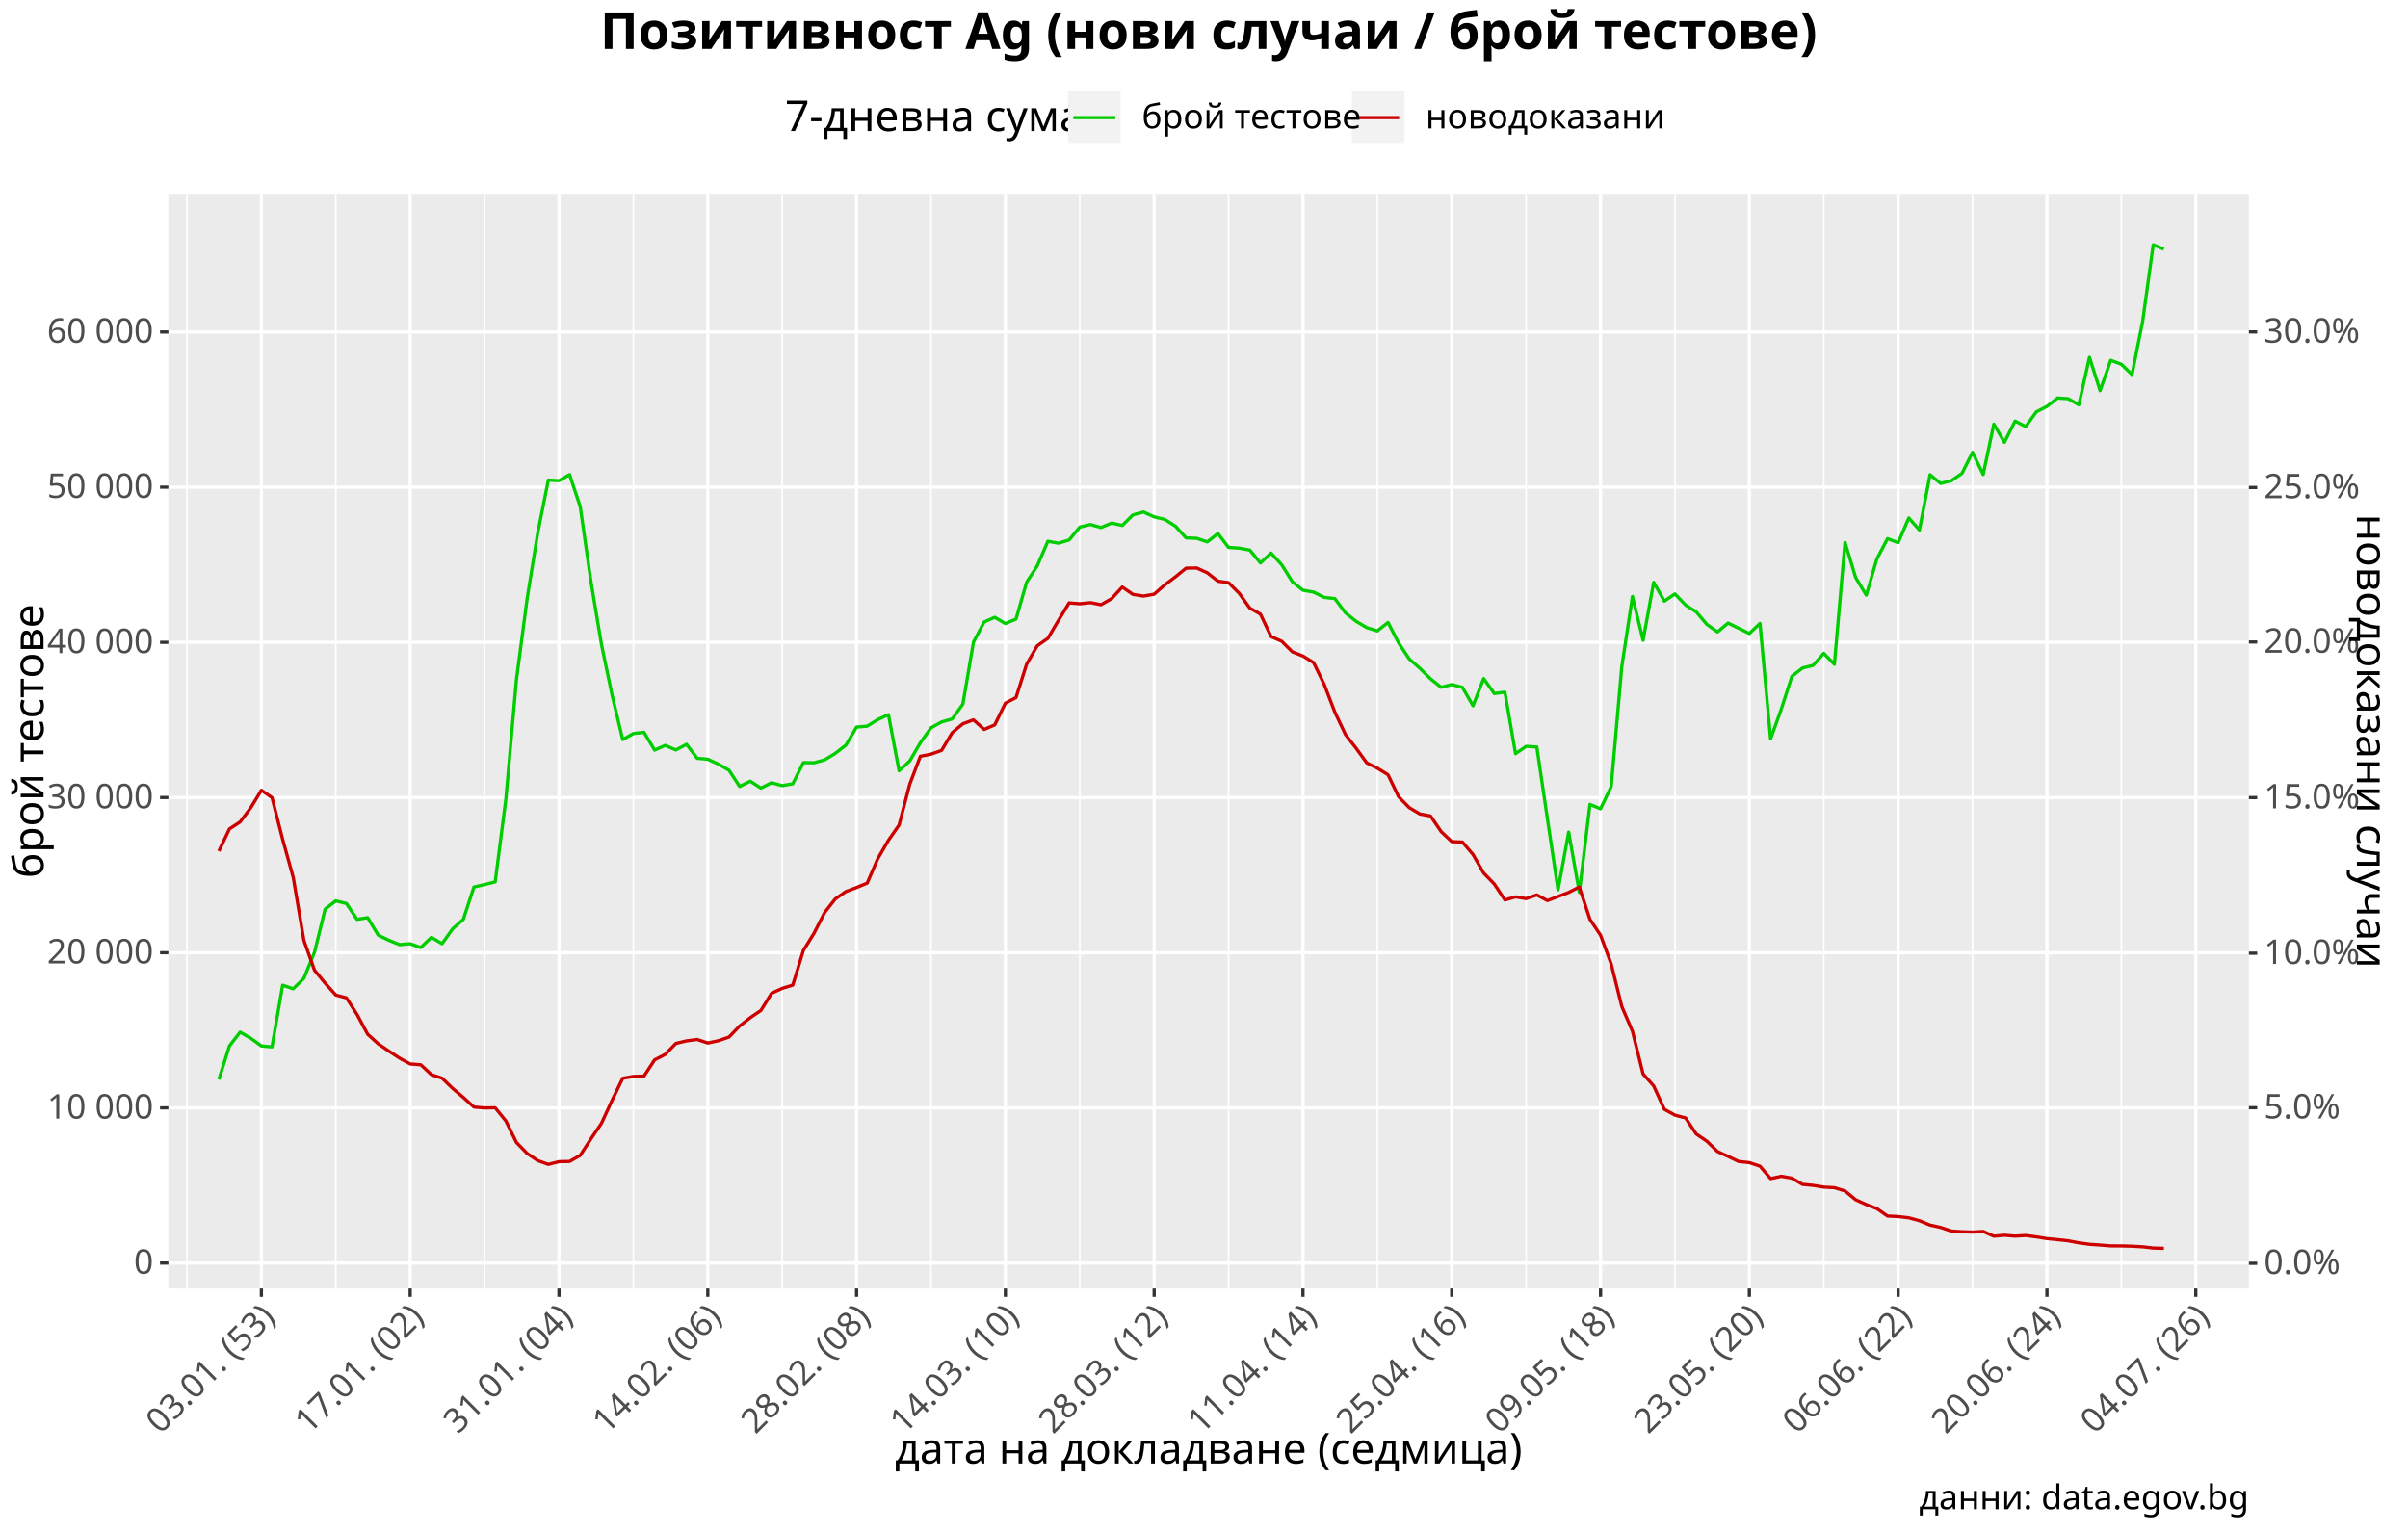
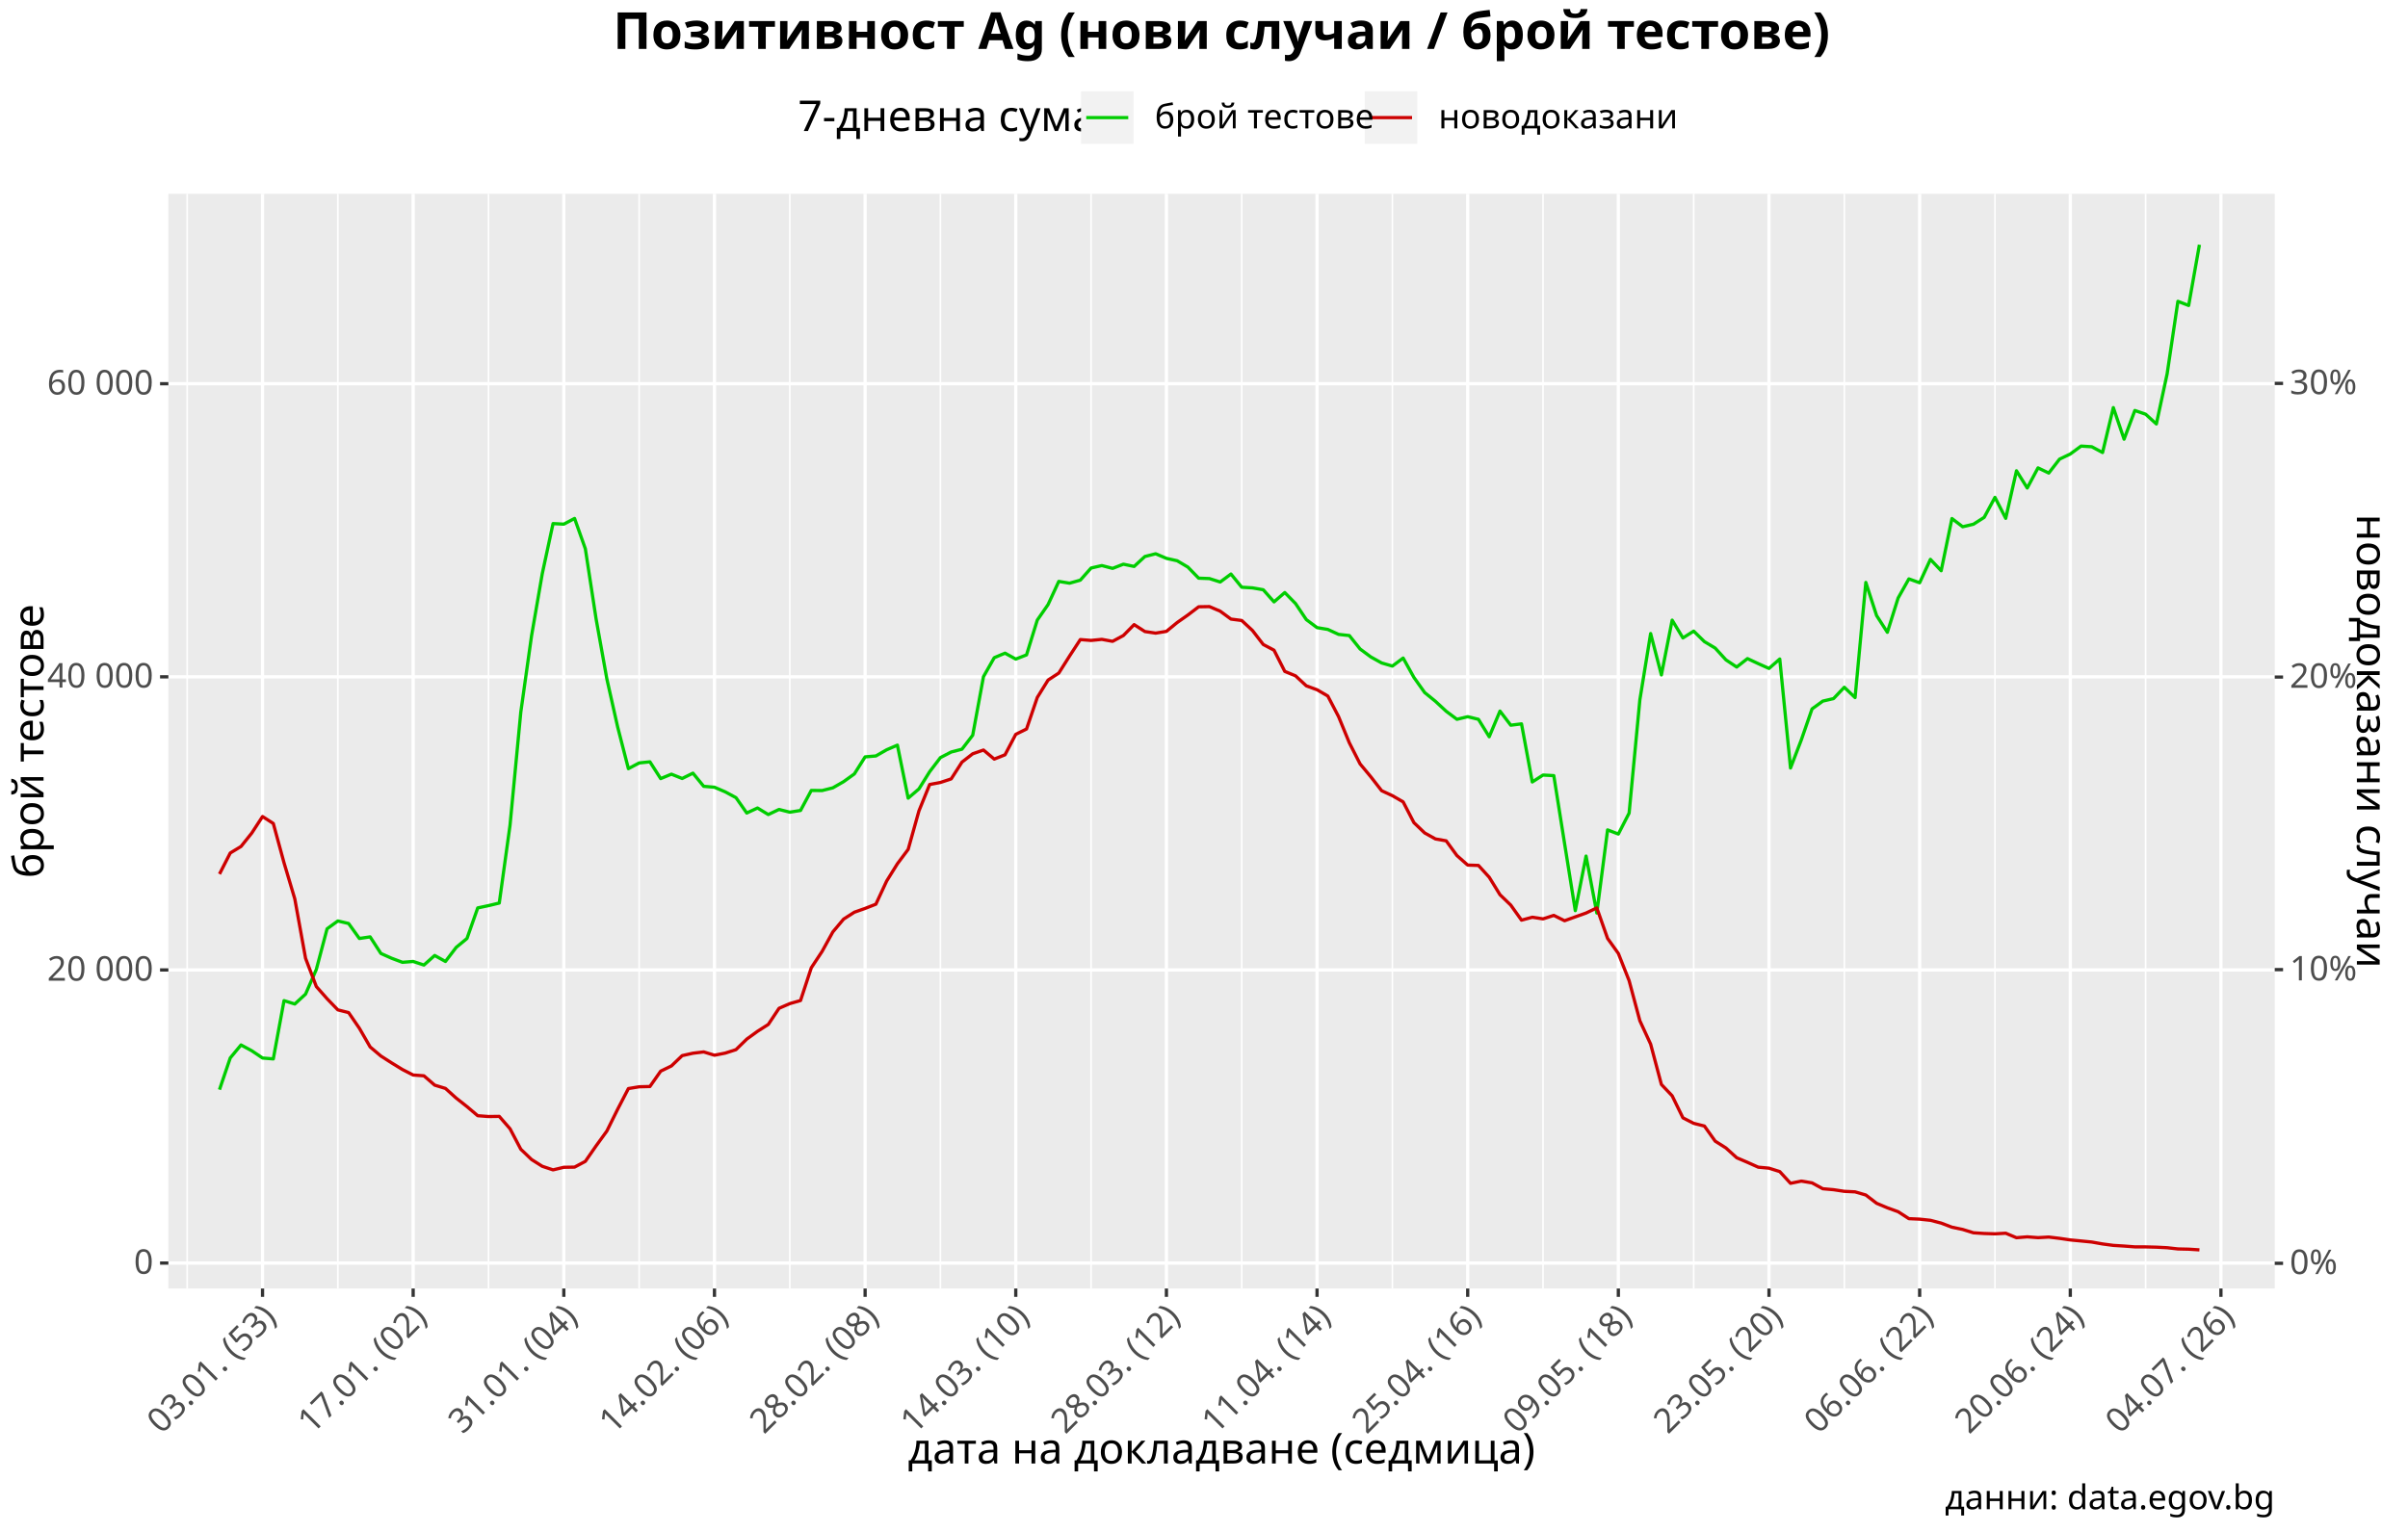
<svg xmlns="http://www.w3.org/2000/svg" class="svglite" viewBox="0 0 792.00 504.00">
  <defs>
    <style type="text/css">
    .svglite line, .svglite polyline, .svglite polygon, .svglite path, .svglite rect, .svglite circle {
      fill: none;
      stroke: #000000;
      stroke-linecap: round;
      stroke-linejoin: round;
      stroke-miterlimit: 10.00;
    }
  </style>
  </defs>
  <rect width="100%" height="100%" style="stroke: none; fill: #FFFFFF;" />
  <defs>
    <clipPath id="cpMC4wMHw3OTIuMDB8MC4wMHw1MDQuMDA=">
      <rect x="0.00" y="0.00" width="792.00" height="504.00" />
    </clipPath>
  </defs>
  <g clip-path="url(#cpMC4wMHw3OTIuMDB8MC4wMHw1MDQuMDA=)">
    <rect x="-0" y="-0" width="792.00" height="504.00" style="stroke-width: 1.07; stroke: #FFFFFF; fill: #FFFFFF;" />
  </g>
  <defs>
-     <clipPath id="cpNTUuMzh8NzM5LjY3fDYzLjc3fDQyMy45Mg==">
-       <rect x="55.38" y="63.77" width="684.30" height="360.15" />
+     <clipPath id="cpNTUuMzh8NzQ4LjE3fDYzLjc3fDQyMy45Mg==">
+       <rect x="55.38" y="63.77" width="692.79" height="360.15" />
    </clipPath>
  </defs>
-   <g clip-path="url(#cpNTUuMzh8NzM5LjY3fDYzLjc3fDQyMy45Mg==)">
-     <rect x="55.38" y="63.77" width="684.30" height="360.15" style="stroke-width: 1.07; stroke: none; fill: #EBEBEB;" />
-     <polyline points="61.50,423.92 61.50,63.77 " style="stroke-width: 0.53; stroke: #FFFFFF; stroke-linecap: butt;" />
-     <polyline points="110.44,423.92 110.44,63.77 " style="stroke-width: 0.53; stroke: #FFFFFF; stroke-linecap: butt;" />
-     <polyline points="159.38,423.92 159.38,63.77 " style="stroke-width: 0.53; stroke: #FFFFFF; stroke-linecap: butt;" />
-     <polyline points="208.32,423.92 208.32,63.77 " style="stroke-width: 0.53; stroke: #FFFFFF; stroke-linecap: butt;" />
-     <polyline points="257.26,423.92 257.26,63.77 " style="stroke-width: 0.53; stroke: #FFFFFF; stroke-linecap: butt;" />
-     <polyline points="306.20,423.92 306.20,63.77 " style="stroke-width: 0.53; stroke: #FFFFFF; stroke-linecap: butt;" />
-     <polyline points="355.14,423.92 355.14,63.77 " style="stroke-width: 0.53; stroke: #FFFFFF; stroke-linecap: butt;" />
-     <polyline points="404.08,423.92 404.08,63.77 " style="stroke-width: 0.53; stroke: #FFFFFF; stroke-linecap: butt;" />
-     <polyline points="453.02,423.92 453.02,63.77 " style="stroke-width: 0.53; stroke: #FFFFFF; stroke-linecap: butt;" />
-     <polyline points="501.96,423.92 501.96,63.77 " style="stroke-width: 0.53; stroke: #FFFFFF; stroke-linecap: butt;" />
-     <polyline points="550.90,423.92 550.90,63.77 " style="stroke-width: 0.53; stroke: #FFFFFF; stroke-linecap: butt;" />
-     <polyline points="599.84,423.92 599.84,63.77 " style="stroke-width: 0.53; stroke: #FFFFFF; stroke-linecap: butt;" />
-     <polyline points="648.78,423.92 648.78,63.77 " style="stroke-width: 0.53; stroke: #FFFFFF; stroke-linecap: butt;" />
-     <polyline points="697.72,423.92 697.72,63.77 " style="stroke-width: 0.53; stroke: #FFFFFF; stroke-linecap: butt;" />
-     <polyline points="55.38,415.54 739.67,415.54 " style="stroke-width: 1.07; stroke: #FFFFFF; stroke-linecap: butt;" />
-     <polyline points="55.38,364.49 739.67,364.49 " style="stroke-width: 1.07; stroke: #FFFFFF; stroke-linecap: butt;" />
-     <polyline points="55.38,313.44 739.67,313.44 " style="stroke-width: 1.07; stroke: #FFFFFF; stroke-linecap: butt;" />
-     <polyline points="55.38,262.38 739.67,262.38 " style="stroke-width: 1.07; stroke: #FFFFFF; stroke-linecap: butt;" />
-     <polyline points="55.38,211.33 739.67,211.33 " style="stroke-width: 1.07; stroke: #FFFFFF; stroke-linecap: butt;" />
-     <polyline points="55.38,160.28 739.67,160.28 " style="stroke-width: 1.07; stroke: #FFFFFF; stroke-linecap: butt;" />
-     <polyline points="55.38,109.22 739.67,109.22 " style="stroke-width: 1.07; stroke: #FFFFFF; stroke-linecap: butt;" />
-     <polyline points="85.97,423.92 85.97,63.77 " style="stroke-width: 1.07; stroke: #FFFFFF; stroke-linecap: butt;" />
-     <polyline points="134.91,423.92 134.91,63.77 " style="stroke-width: 1.07; stroke: #FFFFFF; stroke-linecap: butt;" />
-     <polyline points="183.85,423.92 183.85,63.77 " style="stroke-width: 1.07; stroke: #FFFFFF; stroke-linecap: butt;" />
-     <polyline points="232.79,423.92 232.79,63.77 " style="stroke-width: 1.07; stroke: #FFFFFF; stroke-linecap: butt;" />
-     <polyline points="281.73,423.92 281.73,63.77 " style="stroke-width: 1.07; stroke: #FFFFFF; stroke-linecap: butt;" />
-     <polyline points="330.67,423.92 330.67,63.77 " style="stroke-width: 1.07; stroke: #FFFFFF; stroke-linecap: butt;" />
-     <polyline points="379.61,423.92 379.61,63.77 " style="stroke-width: 1.07; stroke: #FFFFFF; stroke-linecap: butt;" />
-     <polyline points="428.55,423.92 428.55,63.77 " style="stroke-width: 1.07; stroke: #FFFFFF; stroke-linecap: butt;" />
-     <polyline points="477.49,423.92 477.49,63.77 " style="stroke-width: 1.07; stroke: #FFFFFF; stroke-linecap: butt;" />
-     <polyline points="526.43,423.92 526.43,63.77 " style="stroke-width: 1.07; stroke: #FFFFFF; stroke-linecap: butt;" />
-     <polyline points="575.37,423.92 575.37,63.77 " style="stroke-width: 1.07; stroke: #FFFFFF; stroke-linecap: butt;" />
-     <polyline points="624.31,423.92 624.31,63.77 " style="stroke-width: 1.07; stroke: #FFFFFF; stroke-linecap: butt;" />
-     <polyline points="673.25,423.92 673.25,63.77 " style="stroke-width: 1.07; stroke: #FFFFFF; stroke-linecap: butt;" />
-     <polyline points="722.20,423.92 722.20,63.77 " style="stroke-width: 1.07; stroke: #FFFFFF; stroke-linecap: butt;" />
-     <polyline points="71.98,355.15 75.48,344.09 78.98,339.57 82.47,341.59 85.97,344.12 89.46,344.43 92.96,324.13 96.45,325.31 99.95,321.85 103.45,313.26 106.94,299.10 110.44,296.38 113.93,297.25 117.43,302.47 120.92,301.91 124.42,307.69 127.92,309.37 131.41,310.78 134.91,310.49 138.40,311.73 141.90,308.39 145.39,310.48 148.89,305.57 152.39,302.48 155.88,291.83 159.38,291.03 162.87,290.14 166.37,263.01 169.86,223.63 173.36,197.03 176.86,175.36 180.35,157.95 183.85,158.15 187.34,156.16 190.84,166.71 194.34,191.17 197.83,212.07 201.33,228.76 204.82,243.32 208.32,241.33 211.81,240.94 215.31,246.78 218.81,245.24 222.30,246.74 225.80,244.88 229.29,249.48 232.79,249.79 236.28,251.40 239.78,253.42 243.28,258.76 246.77,257.02 250.27,259.29 253.76,257.53 257.26,258.48 260.75,257.88 264.25,250.91 267.75,250.95 271.24,250.00 274.74,247.85 278.23,245.15 281.73,239.21 285.23,238.90 288.72,236.74 292.22,235.13 295.71,253.59 299.21,250.38 302.70,244.38 306.20,239.47 309.70,237.52 313.19,236.54 316.69,231.66 320.18,211.27 323.68,204.66 327.17,203.09 330.67,205.15 334.17,203.68 337.66,191.56 341.16,186.16 344.65,178.08 348.15,178.71 351.64,177.65 355.14,173.42 358.64,172.57 362.13,173.56 365.63,172.09 369.12,172.88 372.62,169.41 376.11,168.46 379.61,170.05 383.11,170.90 386.60,173.11 390.10,176.97 393.59,177.10 397.09,178.29 400.59,175.53 404.08,180.12 407.58,180.34 411.07,180.99 414.57,185.22 418.06,181.97 421.56,185.81 425.06,191.40 428.55,194.19 432.05,194.81 435.54,196.54 439.04,196.95 442.53,201.63 446.03,204.41 449.53,206.49 453.02,207.59 456.52,204.79 460.01,211.53 463.51,216.81 467.00,219.86 470.50,223.32 474.00,226.12 477.49,225.21 480.99,226.13 484.48,232.21 487.98,223.26 491.48,228.18 494.97,227.71 498.47,247.96 501.96,245.55 505.46,245.75 508.95,269.37 512.45,292.77 515.95,273.77 519.44,293.60 522.94,264.66 526.43,266.10 529.93,258.80 533.42,219.30 536.92,196.25 540.42,210.66 543.91,191.59 547.41,197.78 550.90,195.41 554.40,199.07 557.89,201.31 561.39,205.42 564.89,207.92 568.38,204.98 571.88,206.73 575.37,208.42 578.87,205.13 582.36,243.09 585.86,233.33 589.36,222.50 592.85,219.78 596.35,218.91 599.84,214.96 603.34,218.55 606.84,178.44 610.33,190.00 613.83,195.81 617.32,183.88 620.82,177.21 624.31,178.56 627.81,170.41 631.31,174.37 634.80,156.19 638.30,159.05 641.79,158.17 645.29,155.77 648.78,148.81 652.28,156.12 655.78,139.55 659.27,145.54 662.77,138.53 666.26,140.34 669.76,135.50 673.25,133.71 676.75,130.95 680.25,131.18 683.74,133.19 687.24,117.54 690.73,128.54 694.23,118.54 697.72,119.84 701.22,123.23 704.72,105.78 708.21,80.52 711.71,81.97 " style="stroke-width: 1.07; stroke: #00CD00; stroke-linecap: butt;" />
-     <polyline points="71.98,280.03 75.48,272.70 78.98,270.42 82.47,265.75 85.97,260.00 89.46,262.41 92.96,276.12 96.45,288.68 99.95,309.39 103.45,319.22 106.94,323.46 110.44,327.35 113.93,328.29 117.43,333.75 120.92,340.26 124.42,343.43 127.92,345.82 131.41,348.12 134.91,350.04 138.40,350.31 141.90,353.56 145.39,354.71 148.89,358.09 152.39,361.04 155.88,364.22 159.38,364.51 162.87,364.46 166.37,368.76 169.86,375.88 173.36,379.47 176.86,381.84 180.35,383.08 183.85,382.19 187.34,382.12 190.84,380.12 194.34,374.72 197.83,369.56 201.33,361.98 204.82,354.76 208.32,354.14 211.81,354.04 215.31,348.70 218.81,346.89 222.30,343.28 225.80,342.45 229.29,341.99 232.79,343.15 236.28,342.40 239.78,341.20 243.28,337.54 246.77,334.81 250.27,332.44 253.76,326.80 257.26,325.17 260.75,324.09 264.25,312.67 267.75,307.01 271.24,300.20 274.74,295.74 278.23,293.32 281.73,292.00 285.23,290.54 288.72,282.48 292.22,276.45 295.71,271.44 299.21,258.05 302.70,248.83 306.20,248.12 309.70,246.88 313.19,241.05 316.69,238.13 320.18,236.83 323.68,239.99 327.17,238.49 330.67,231.35 334.17,229.50 337.66,218.51 341.16,212.47 344.65,210.02 348.15,204.09 351.64,198.35 355.14,198.65 358.64,198.27 362.13,198.96 365.63,196.95 369.12,193.14 372.62,195.56 376.11,196.11 379.61,195.49 383.11,192.41 386.60,189.79 390.10,186.93 393.59,186.87 397.09,188.46 400.59,191.21 404.08,191.70 407.58,195.20 411.07,200.07 414.57,202.05 418.06,209.43 421.56,210.99 425.06,214.47 428.55,215.84 432.05,218.01 435.54,225.19 439.04,234.30 442.53,241.67 446.03,246.17 449.53,250.99 453.02,252.73 456.52,254.89 460.01,262.13 463.51,265.72 467.00,267.80 470.50,268.45 474.00,273.60 477.49,276.90 480.99,277.03 484.48,281.14 487.98,287.23 491.48,290.84 494.97,296.09 498.47,295.07 501.96,295.64 505.46,294.43 508.95,296.29 512.45,294.95 515.95,293.61 519.44,291.83 522.94,302.47 526.43,307.69 529.93,317.16 533.42,331.15 536.92,339.28 540.42,353.33 543.91,357.28 547.41,364.96 550.90,366.88 554.40,367.81 557.89,373.08 561.39,375.45 564.89,378.86 568.38,380.46 571.88,382.14 575.37,382.50 578.87,383.68 582.36,387.76 585.86,386.99 589.36,387.62 592.85,389.66 596.35,389.99 599.84,390.57 603.34,390.75 606.84,391.84 610.33,394.72 613.83,396.30 617.32,397.65 620.82,400.08 624.31,400.25 627.81,400.66 631.31,401.62 634.80,403.06 638.30,403.84 641.79,405.01 645.29,405.25 648.78,405.36 652.28,405.15 655.78,406.72 659.27,406.41 662.77,406.70 666.26,406.49 669.76,406.94 673.25,407.50 676.75,407.85 680.25,408.23 683.74,408.90 687.24,409.38 690.73,409.62 694.23,409.91 697.72,409.92 701.22,410.01 704.72,410.21 708.21,410.62 711.71,410.71 " style="stroke-width: 1.07; stroke: #CD0000; stroke-linecap: butt;" />
+   <g clip-path="url(#cpNTUuMzh8NzQ4LjE3fDYzLjc3fDQyMy45Mg==)">
+     <rect x="55.38" y="63.77" width="692.79" height="360.15" style="stroke-width: 1.07; stroke: none; fill: #EBEBEB;" />
+     <polyline points="61.57,423.92 61.57,63.77 " style="stroke-width: 0.53; stroke: #FFFFFF; stroke-linecap: butt;" />
+     <polyline points="111.12,423.92 111.12,63.77 " style="stroke-width: 0.53; stroke: #FFFFFF; stroke-linecap: butt;" />
+     <polyline points="160.67,423.92 160.67,63.77 " style="stroke-width: 0.53; stroke: #FFFFFF; stroke-linecap: butt;" />
+     <polyline points="210.22,423.92 210.22,63.77 " style="stroke-width: 0.53; stroke: #FFFFFF; stroke-linecap: butt;" />
+     <polyline points="259.77,423.92 259.77,63.77 " style="stroke-width: 0.53; stroke: #FFFFFF; stroke-linecap: butt;" />
+     <polyline points="309.31,423.92 309.31,63.77 " style="stroke-width: 0.53; stroke: #FFFFFF; stroke-linecap: butt;" />
+     <polyline points="358.86,423.92 358.86,63.77 " style="stroke-width: 0.53; stroke: #FFFFFF; stroke-linecap: butt;" />
+     <polyline points="408.41,423.92 408.41,63.77 " style="stroke-width: 0.53; stroke: #FFFFFF; stroke-linecap: butt;" />
+     <polyline points="457.96,423.92 457.96,63.77 " style="stroke-width: 0.53; stroke: #FFFFFF; stroke-linecap: butt;" />
+     <polyline points="507.51,423.92 507.51,63.77 " style="stroke-width: 0.53; stroke: #FFFFFF; stroke-linecap: butt;" />
+     <polyline points="557.06,423.92 557.06,63.77 " style="stroke-width: 0.53; stroke: #FFFFFF; stroke-linecap: butt;" />
+     <polyline points="606.60,423.92 606.60,63.77 " style="stroke-width: 0.53; stroke: #FFFFFF; stroke-linecap: butt;" />
+     <polyline points="656.15,423.92 656.15,63.77 " style="stroke-width: 0.53; stroke: #FFFFFF; stroke-linecap: butt;" />
+     <polyline points="705.70,423.92 705.70,63.77 " style="stroke-width: 0.53; stroke: #FFFFFF; stroke-linecap: butt;" />
+     <polyline points="55.38,415.54 748.17,415.54 " style="stroke-width: 1.07; stroke: #FFFFFF; stroke-linecap: butt;" />
+     <polyline points="55.38,319.11 748.17,319.11 " style="stroke-width: 1.07; stroke: #FFFFFF; stroke-linecap: butt;" />
+     <polyline points="55.38,222.68 748.17,222.68 " style="stroke-width: 1.07; stroke: #FFFFFF; stroke-linecap: butt;" />
+     <polyline points="55.38,126.25 748.17,126.25 " style="stroke-width: 1.07; stroke: #FFFFFF; stroke-linecap: butt;" />
+     <polyline points="86.35,423.92 86.35,63.77 " style="stroke-width: 1.07; stroke: #FFFFFF; stroke-linecap: butt;" />
+     <polyline points="135.89,423.92 135.89,63.77 " style="stroke-width: 1.07; stroke: #FFFFFF; stroke-linecap: butt;" />
+     <polyline points="185.44,423.92 185.44,63.77 " style="stroke-width: 1.07; stroke: #FFFFFF; stroke-linecap: butt;" />
+     <polyline points="234.99,423.92 234.99,63.77 " style="stroke-width: 1.07; stroke: #FFFFFF; stroke-linecap: butt;" />
+     <polyline points="284.54,423.92 284.54,63.77 " style="stroke-width: 1.07; stroke: #FFFFFF; stroke-linecap: butt;" />
+     <polyline points="334.09,423.92 334.09,63.77 " style="stroke-width: 1.07; stroke: #FFFFFF; stroke-linecap: butt;" />
+     <polyline points="383.64,423.92 383.64,63.77 " style="stroke-width: 1.07; stroke: #FFFFFF; stroke-linecap: butt;" />
+     <polyline points="433.18,423.92 433.18,63.77 " style="stroke-width: 1.07; stroke: #FFFFFF; stroke-linecap: butt;" />
+     <polyline points="482.73,423.92 482.73,63.77 " style="stroke-width: 1.07; stroke: #FFFFFF; stroke-linecap: butt;" />
+     <polyline points="532.28,423.92 532.28,63.77 " style="stroke-width: 1.07; stroke: #FFFFFF; stroke-linecap: butt;" />
+     <polyline points="581.83,423.92 581.83,63.77 " style="stroke-width: 1.07; stroke: #FFFFFF; stroke-linecap: butt;" />
+     <polyline points="631.38,423.92 631.38,63.77 " style="stroke-width: 1.07; stroke: #FFFFFF; stroke-linecap: butt;" />
+     <polyline points="680.93,423.92 680.93,63.77 " style="stroke-width: 1.07; stroke: #FFFFFF; stroke-linecap: butt;" />
+     <polyline points="730.47,423.92 730.47,63.77 " style="stroke-width: 1.07; stroke: #FFFFFF; stroke-linecap: butt;" />
+     <polyline points="72.19,358.50 75.73,348.06 79.27,343.79 82.81,345.70 86.35,348.09 89.89,348.38 93.42,329.21 96.96,330.32 100.50,327.06 104.04,318.94 107.58,305.57 111.12,303.00 114.66,303.83 118.20,308.76 121.74,308.23 125.28,313.69 128.82,315.27 132.36,316.60 135.89,316.32 139.43,317.50 142.97,314.35 146.51,316.32 150.05,311.68 153.59,308.76 157.13,298.70 160.67,297.95 164.21,297.10 167.75,271.49 171.29,234.30 174.83,209.17 178.36,188.71 181.90,172.26 185.44,172.45 188.98,170.57 192.52,180.54 196.06,203.64 199.60,223.38 203.14,239.14 206.68,252.89 210.22,251.01 213.76,250.64 217.30,256.16 220.83,254.70 224.37,256.12 227.91,254.37 231.45,258.70 234.99,259.00 238.53,260.52 242.07,262.43 245.61,267.48 249.15,265.83 252.69,267.98 256.23,266.31 259.77,267.21 263.30,266.64 266.84,260.05 270.38,260.09 273.92,259.20 277.46,257.17 281.00,254.62 284.54,249.01 288.08,248.71 291.62,246.68 295.16,245.15 298.70,262.59 302.24,259.56 305.77,253.89 309.31,249.25 312.85,247.41 316.39,246.49 319.93,241.88 323.47,222.62 327.01,216.38 330.55,214.89 334.09,216.84 337.63,215.46 341.17,204.01 344.71,198.91 348.24,191.28 351.78,191.87 355.32,190.87 358.86,186.88 362.40,186.07 365.94,187.00 369.48,185.62 373.02,186.36 376.56,183.09 380.10,182.19 383.64,183.70 387.18,184.49 390.71,186.58 394.25,190.22 397.79,190.35 401.33,191.48 404.87,188.86 408.41,193.20 411.95,193.41 415.49,194.03 419.03,198.02 422.57,194.95 426.11,198.57 429.65,203.85 433.18,206.49 436.72,207.08 440.26,208.71 443.80,209.10 447.34,213.52 450.88,216.14 454.42,218.11 457.96,219.14 461.50,216.50 465.04,222.87 468.58,227.85 472.12,230.73 475.65,234.00 479.19,236.65 482.73,235.79 486.27,236.66 489.81,242.39 493.35,233.95 496.89,238.59 500.43,238.15 503.97,257.27 507.51,254.99 511.05,255.18 514.59,277.49 518.12,299.60 521.66,281.65 525.20,300.38 528.74,273.04 532.28,274.40 535.82,267.51 539.36,230.21 542.90,208.44 546.44,222.05 549.98,204.03 553.52,209.88 557.06,207.64 560.59,211.10 564.13,213.22 567.67,217.10 571.21,219.46 574.75,216.68 578.29,218.33 581.83,219.92 585.37,216.82 588.91,252.67 592.45,243.45 595.99,233.23 599.53,230.66 603.06,229.84 606.60,226.11 610.14,229.50 613.68,191.62 617.22,202.53 620.76,208.02 624.30,196.75 627.84,190.46 631.38,191.73 634.92,184.03 638.46,187.77 642.00,170.60 645.53,173.30 649.07,172.47 652.61,170.21 656.15,163.63 659.69,170.53 663.23,154.89 666.77,160.55 670.31,153.93 673.85,155.63 677.39,151.06 680.93,149.37 684.47,146.76 688.00,146.98 691.54,148.88 695.08,134.10 698.62,144.49 702.16,135.05 705.70,136.27 709.24,139.48 712.78,122.99 716.32,99.14 719.86,100.50 723.40,80.52 " style="stroke-width: 1.07; stroke: #00CD00; stroke-linecap: butt;" />
+     <polyline points="72.19,287.56 75.73,280.64 79.27,278.49 82.81,274.07 86.35,268.64 89.89,270.92 93.42,283.87 96.96,295.73 100.50,315.28 104.04,324.57 107.58,328.58 111.12,332.25 114.66,333.14 118.20,338.30 121.74,344.44 125.28,347.43 128.82,349.70 132.36,351.87 135.89,353.68 139.43,353.94 142.97,357.01 146.51,358.09 150.05,361.28 153.59,364.07 157.13,367.07 160.67,367.34 164.21,367.29 167.75,371.36 171.29,378.09 174.83,381.48 178.36,383.71 181.90,384.89 185.44,384.04 188.98,383.98 192.52,382.09 196.06,376.99 199.60,372.11 203.14,364.96 206.68,358.14 210.22,357.55 213.76,357.46 217.30,352.41 220.83,350.70 224.37,347.30 227.91,346.51 231.45,346.08 234.99,347.17 238.53,346.47 242.07,345.33 245.61,341.87 249.15,339.30 252.69,337.05 256.23,331.73 259.77,330.19 263.30,329.17 266.84,318.39 270.38,313.04 273.92,306.61 277.46,302.39 281.00,300.12 284.54,298.87 288.08,297.48 291.62,289.87 295.16,284.18 298.70,279.45 302.24,266.80 305.77,258.10 309.31,257.43 312.85,256.26 316.39,250.74 319.93,247.99 323.47,246.76 327.01,249.74 330.55,248.33 334.09,241.59 337.63,239.84 341.17,229.46 344.71,223.75 348.24,221.44 351.78,215.84 355.32,210.42 358.86,210.70 362.40,210.35 365.94,211.00 369.48,209.09 373.02,205.50 376.56,207.78 380.10,208.30 383.64,207.72 387.18,204.81 390.71,202.33 394.25,199.63 397.79,199.57 401.33,201.08 404.87,203.68 408.41,204.14 411.95,207.44 415.49,212.04 419.03,213.91 422.57,220.89 426.11,222.35 429.65,225.64 433.18,226.93 436.72,228.99 440.26,235.77 443.80,244.38 447.34,251.33 450.88,255.58 454.42,260.14 457.96,261.78 461.50,263.82 465.04,270.65 468.58,274.04 472.12,276.01 475.65,276.63 479.19,281.48 482.73,284.61 486.27,284.73 489.81,288.61 493.35,294.36 496.89,297.77 500.43,302.73 503.97,301.77 507.51,302.31 511.05,301.16 514.59,302.92 518.12,301.65 521.66,300.39 525.20,298.70 528.74,308.75 532.28,313.68 535.82,322.63 539.36,335.84 542.90,343.52 546.44,356.79 549.98,360.52 553.52,367.77 557.06,369.58 560.59,370.47 564.13,375.44 567.67,377.68 571.21,380.90 574.75,382.41 578.29,384.00 581.83,384.33 585.37,385.45 588.91,389.31 592.45,388.58 595.99,389.17 599.53,391.10 603.06,391.41 606.60,391.95 610.14,392.12 613.68,393.16 617.22,395.88 620.76,397.37 624.30,398.65 627.84,400.94 631.38,401.10 634.92,401.48 638.46,402.40 642.00,403.75 645.53,404.49 649.07,405.59 652.61,405.82 656.15,405.93 659.69,405.73 663.23,407.21 666.77,406.92 670.31,407.19 673.85,406.99 677.39,407.42 680.93,407.94 684.47,408.28 688.00,408.63 691.54,409.26 695.08,409.73 698.62,409.95 702.16,410.22 705.70,410.23 709.24,410.32 712.78,410.50 716.32,410.90 719.86,410.98 723.40,411.21 " style="stroke-width: 1.07; stroke: #CD0000; stroke-linecap: butt;" />
  </g>
  <g clip-path="url(#cpMC4wMHw3OTIuMDB8MC4wMHw1MDQuMDA=)">
    <text x="50.45" y="419.08" text-anchor="end" style="font-size: 11.20px; fill: #4D4D4D; font-family: Calibri;" textLength="5.67px" lengthAdjust="spacingAndGlyphs">0</text>
-     <text x="50.45" y="368.02" text-anchor="end" style="font-size: 11.20px; fill: #4D4D4D; font-family: Calibri;" textLength="30.90px" lengthAdjust="spacingAndGlyphs">10 000</text>
-     <text x="50.45" y="316.97" text-anchor="end" style="font-size: 11.20px; fill: #4D4D4D; font-family: Calibri;" textLength="30.90px" lengthAdjust="spacingAndGlyphs">20 000</text>
-     <text x="50.45" y="265.92" text-anchor="end" style="font-size: 11.20px; fill: #4D4D4D; font-family: Calibri;" textLength="30.90px" lengthAdjust="spacingAndGlyphs">30 000</text>
-     <text x="50.45" y="214.87" text-anchor="end" style="font-size: 11.20px; fill: #4D4D4D; font-family: Calibri;" textLength="30.90px" lengthAdjust="spacingAndGlyphs">40 000</text>
-     <text x="50.45" y="163.81" text-anchor="end" style="font-size: 11.20px; fill: #4D4D4D; font-family: Calibri;" textLength="30.90px" lengthAdjust="spacingAndGlyphs">50 000</text>
-     <text x="50.45" y="112.76" text-anchor="end" style="font-size: 11.20px; fill: #4D4D4D; font-family: Calibri;" textLength="30.90px" lengthAdjust="spacingAndGlyphs">60 000</text>
+     <text x="50.45" y="322.64" text-anchor="end" style="font-size: 11.20px; fill: #4D4D4D; font-family: Calibri;" textLength="30.90px" lengthAdjust="spacingAndGlyphs">20 000</text>
+     <text x="50.45" y="226.21" text-anchor="end" style="font-size: 11.20px; fill: #4D4D4D; font-family: Calibri;" textLength="30.90px" lengthAdjust="spacingAndGlyphs">40 000</text>
+     <text x="50.45" y="129.78" text-anchor="end" style="font-size: 11.20px; fill: #4D4D4D; font-family: Calibri;" textLength="30.90px" lengthAdjust="spacingAndGlyphs">60 000</text>
    <polyline points="52.64,415.54 55.38,415.54 " style="stroke-width: 1.07; stroke: #333333; stroke-linecap: butt;" />
-     <polyline points="52.64,364.49 55.38,364.49 " style="stroke-width: 1.07; stroke: #333333; stroke-linecap: butt;" />
-     <polyline points="52.64,313.44 55.38,313.44 " style="stroke-width: 1.07; stroke: #333333; stroke-linecap: butt;" />
-     <polyline points="52.64,262.38 55.38,262.38 " style="stroke-width: 1.07; stroke: #333333; stroke-linecap: butt;" />
-     <polyline points="52.64,211.33 55.38,211.33 " style="stroke-width: 1.07; stroke: #333333; stroke-linecap: butt;" />
-     <polyline points="52.64,160.28 55.38,160.28 " style="stroke-width: 1.07; stroke: #333333; stroke-linecap: butt;" />
-     <polyline points="52.64,109.22 55.38,109.22 " style="stroke-width: 1.07; stroke: #333333; stroke-linecap: butt;" />
-     <polyline points="739.67,415.63 742.41,415.63 " style="stroke-width: 1.07; stroke: #333333; stroke-linecap: butt;" />
-     <polyline points="739.67,364.43 742.41,364.43 " style="stroke-width: 1.07; stroke: #333333; stroke-linecap: butt;" />
-     <polyline points="739.67,313.60 742.41,313.60 " style="stroke-width: 1.07; stroke: #333333; stroke-linecap: butt;" />
-     <polyline points="739.67,262.41 742.41,262.41 " style="stroke-width: 1.07; stroke: #333333; stroke-linecap: butt;" />
-     <polyline points="739.67,211.22 742.41,211.22 " style="stroke-width: 1.07; stroke: #333333; stroke-linecap: butt;" />
-     <polyline points="739.67,160.39 742.41,160.39 " style="stroke-width: 1.07; stroke: #333333; stroke-linecap: butt;" />
-     <polyline points="739.67,109.20 742.41,109.20 " style="stroke-width: 1.07; stroke: #333333; stroke-linecap: butt;" />
-     <text x="744.61" y="419.16" style="font-size: 11.20px; fill: #4D4D4D; font-family: Calibri;" textLength="22.17px" lengthAdjust="spacingAndGlyphs">0.0%</text>
-     <text x="744.61" y="367.97" style="font-size: 11.20px; fill: #4D4D4D; font-family: Calibri;" textLength="22.17px" lengthAdjust="spacingAndGlyphs">5.0%</text>
-     <text x="744.61" y="317.14" style="font-size: 11.20px; fill: #4D4D4D; font-family: Calibri;" textLength="27.84px" lengthAdjust="spacingAndGlyphs">10.0%</text>
-     <text x="744.61" y="265.95" style="font-size: 11.20px; fill: #4D4D4D; font-family: Calibri;" textLength="27.84px" lengthAdjust="spacingAndGlyphs">15.0%</text>
-     <text x="744.61" y="214.75" style="font-size: 11.20px; fill: #4D4D4D; font-family: Calibri;" textLength="27.84px" lengthAdjust="spacingAndGlyphs">20.0%</text>
-     <text x="744.61" y="163.92" style="font-size: 11.20px; fill: #4D4D4D; font-family: Calibri;" textLength="27.84px" lengthAdjust="spacingAndGlyphs">25.0%</text>
-     <text x="744.61" y="112.73" style="font-size: 11.20px; fill: #4D4D4D; font-family: Calibri;" textLength="27.84px" lengthAdjust="spacingAndGlyphs">30.0%</text>
-     <polyline points="85.97,426.66 85.97,423.92 " style="stroke-width: 1.07; stroke: #333333; stroke-linecap: butt;" />
-     <polyline points="134.91,426.66 134.91,423.92 " style="stroke-width: 1.07; stroke: #333333; stroke-linecap: butt;" />
-     <polyline points="183.85,426.66 183.85,423.92 " style="stroke-width: 1.07; stroke: #333333; stroke-linecap: butt;" />
-     <polyline points="232.79,426.66 232.79,423.92 " style="stroke-width: 1.07; stroke: #333333; stroke-linecap: butt;" />
-     <polyline points="281.73,426.66 281.73,423.92 " style="stroke-width: 1.07; stroke: #333333; stroke-linecap: butt;" />
-     <polyline points="330.67,426.66 330.67,423.92 " style="stroke-width: 1.07; stroke: #333333; stroke-linecap: butt;" />
-     <polyline points="379.61,426.66 379.61,423.92 " style="stroke-width: 1.07; stroke: #333333; stroke-linecap: butt;" />
-     <polyline points="428.55,426.66 428.55,423.92 " style="stroke-width: 1.07; stroke: #333333; stroke-linecap: butt;" />
-     <polyline points="477.49,426.66 477.49,423.92 " style="stroke-width: 1.07; stroke: #333333; stroke-linecap: butt;" />
-     <polyline points="526.43,426.66 526.43,423.92 " style="stroke-width: 1.07; stroke: #333333; stroke-linecap: butt;" />
-     <polyline points="575.37,426.66 575.37,423.92 " style="stroke-width: 1.07; stroke: #333333; stroke-linecap: butt;" />
-     <polyline points="624.31,426.66 624.31,423.92 " style="stroke-width: 1.07; stroke: #333333; stroke-linecap: butt;" />
-     <polyline points="673.25,426.66 673.25,423.92 " style="stroke-width: 1.07; stroke: #333333; stroke-linecap: butt;" />
-     <polyline points="722.20,426.66 722.20,423.92 " style="stroke-width: 1.07; stroke: #333333; stroke-linecap: butt;" />
-     <text transform="translate(90.97,433.85) rotate(-45)" text-anchor="end" style="font-size: 11.20px; fill: #4D4D4D; font-family: Calibri;" textLength="49.00px" lengthAdjust="spacingAndGlyphs">03.01. (53)</text>
-     <text transform="translate(139.91,433.85) rotate(-45)" text-anchor="end" style="font-size: 11.20px; fill: #4D4D4D; font-family: Calibri;" textLength="49.00px" lengthAdjust="spacingAndGlyphs">17.01. (02)</text>
-     <text transform="translate(188.85,433.85) rotate(-45)" text-anchor="end" style="font-size: 11.20px; fill: #4D4D4D; font-family: Calibri;" textLength="49.00px" lengthAdjust="spacingAndGlyphs">31.01. (04)</text>
-     <text transform="translate(237.79,433.85) rotate(-45)" text-anchor="end" style="font-size: 11.20px; fill: #4D4D4D; font-family: Calibri;" textLength="49.00px" lengthAdjust="spacingAndGlyphs">14.02. (06)</text>
-     <text transform="translate(286.73,433.85) rotate(-45)" text-anchor="end" style="font-size: 11.20px; fill: #4D4D4D; font-family: Calibri;" textLength="49.00px" lengthAdjust="spacingAndGlyphs">28.02. (08)</text>
-     <text transform="translate(335.67,433.85) rotate(-45)" text-anchor="end" style="font-size: 11.20px; fill: #4D4D4D; font-family: Calibri;" textLength="49.00px" lengthAdjust="spacingAndGlyphs">14.03. (10)</text>
-     <text transform="translate(384.61,433.85) rotate(-45)" text-anchor="end" style="font-size: 11.20px; fill: #4D4D4D; font-family: Calibri;" textLength="49.00px" lengthAdjust="spacingAndGlyphs">28.03. (12)</text>
-     <text transform="translate(433.55,433.85) rotate(-45)" text-anchor="end" style="font-size: 11.20px; fill: #4D4D4D; font-family: Calibri;" textLength="49.00px" lengthAdjust="spacingAndGlyphs">11.04. (14)</text>
-     <text transform="translate(482.49,433.85) rotate(-45)" text-anchor="end" style="font-size: 11.20px; fill: #4D4D4D; font-family: Calibri;" textLength="49.00px" lengthAdjust="spacingAndGlyphs">25.04. (16)</text>
-     <text transform="translate(531.43,433.85) rotate(-45)" text-anchor="end" style="font-size: 11.20px; fill: #4D4D4D; font-family: Calibri;" textLength="49.00px" lengthAdjust="spacingAndGlyphs">09.05. (18)</text>
-     <text transform="translate(580.37,433.85) rotate(-45)" text-anchor="end" style="font-size: 11.20px; fill: #4D4D4D; font-family: Calibri;" textLength="49.00px" lengthAdjust="spacingAndGlyphs">23.05. (20)</text>
-     <text transform="translate(629.31,433.85) rotate(-45)" text-anchor="end" style="font-size: 11.20px; fill: #4D4D4D; font-family: Calibri;" textLength="49.00px" lengthAdjust="spacingAndGlyphs">06.06. (22)</text>
-     <text transform="translate(678.25,433.85) rotate(-45)" text-anchor="end" style="font-size: 11.20px; fill: #4D4D4D; font-family: Calibri;" textLength="49.00px" lengthAdjust="spacingAndGlyphs">20.06. (24)</text>
-     <text transform="translate(727.19,433.85) rotate(-45)" text-anchor="end" style="font-size: 11.20px; fill: #4D4D4D; font-family: Calibri;" textLength="49.00px" lengthAdjust="spacingAndGlyphs">04.07. (26)</text>
-     <text x="397.53" y="481.49" text-anchor="middle" style="font-size: 14.00px; font-family: Calibri;" textLength="181.99px" lengthAdjust="spacingAndGlyphs">дата на докладване (седмица)</text>
+     <polyline points="52.64,319.11 55.38,319.11 " style="stroke-width: 1.07; stroke: #333333; stroke-linecap: butt;" />
+     <polyline points="52.64,222.68 55.38,222.68 " style="stroke-width: 1.07; stroke: #333333; stroke-linecap: butt;" />
+     <polyline points="52.64,126.25 55.38,126.25 " style="stroke-width: 1.07; stroke: #333333; stroke-linecap: butt;" />
+     <polyline points="748.17,415.63 750.91,415.63 " style="stroke-width: 1.07; stroke: #333333; stroke-linecap: butt;" />
+     <polyline points="748.17,319.01 750.91,319.01 " style="stroke-width: 1.07; stroke: #333333; stroke-linecap: butt;" />
+     <polyline points="748.17,222.75 750.91,222.75 " style="stroke-width: 1.07; stroke: #333333; stroke-linecap: butt;" />
+     <polyline points="748.17,126.14 750.91,126.14 " style="stroke-width: 1.07; stroke: #333333; stroke-linecap: butt;" />
+     <text x="753.10" y="419.16" style="font-size: 11.20px; fill: #4D4D4D; font-family: Calibri;" textLength="13.67px" lengthAdjust="spacingAndGlyphs">0%</text>
+     <text x="753.10" y="322.55" style="font-size: 11.20px; fill: #4D4D4D; font-family: Calibri;" textLength="19.35px" lengthAdjust="spacingAndGlyphs">10%</text>
+     <text x="753.10" y="226.29" style="font-size: 11.20px; fill: #4D4D4D; font-family: Calibri;" textLength="19.35px" lengthAdjust="spacingAndGlyphs">20%</text>
+     <text x="753.10" y="129.67" style="font-size: 11.20px; fill: #4D4D4D; font-family: Calibri;" textLength="19.35px" lengthAdjust="spacingAndGlyphs">30%</text>
+     <polyline points="86.35,426.66 86.35,423.92 " style="stroke-width: 1.07; stroke: #333333; stroke-linecap: butt;" />
+     <polyline points="135.89,426.66 135.89,423.92 " style="stroke-width: 1.07; stroke: #333333; stroke-linecap: butt;" />
+     <polyline points="185.44,426.66 185.44,423.92 " style="stroke-width: 1.07; stroke: #333333; stroke-linecap: butt;" />
+     <polyline points="234.99,426.66 234.99,423.92 " style="stroke-width: 1.07; stroke: #333333; stroke-linecap: butt;" />
+     <polyline points="284.54,426.66 284.54,423.92 " style="stroke-width: 1.07; stroke: #333333; stroke-linecap: butt;" />
+     <polyline points="334.09,426.66 334.09,423.92 " style="stroke-width: 1.07; stroke: #333333; stroke-linecap: butt;" />
+     <polyline points="383.64,426.66 383.64,423.92 " style="stroke-width: 1.07; stroke: #333333; stroke-linecap: butt;" />
+     <polyline points="433.18,426.66 433.18,423.92 " style="stroke-width: 1.07; stroke: #333333; stroke-linecap: butt;" />
+     <polyline points="482.73,426.66 482.73,423.92 " style="stroke-width: 1.07; stroke: #333333; stroke-linecap: butt;" />
+     <polyline points="532.28,426.66 532.28,423.92 " style="stroke-width: 1.07; stroke: #333333; stroke-linecap: butt;" />
+     <polyline points="581.83,426.66 581.83,423.92 " style="stroke-width: 1.07; stroke: #333333; stroke-linecap: butt;" />
+     <polyline points="631.38,426.66 631.38,423.92 " style="stroke-width: 1.07; stroke: #333333; stroke-linecap: butt;" />
+     <polyline points="680.93,426.66 680.93,423.92 " style="stroke-width: 1.07; stroke: #333333; stroke-linecap: butt;" />
+     <polyline points="730.47,426.66 730.47,423.92 " style="stroke-width: 1.07; stroke: #333333; stroke-linecap: butt;" />
+     <text transform="translate(91.35,433.85) rotate(-45)" text-anchor="end" style="font-size: 11.20px; fill: #4D4D4D; font-family: Calibri;" textLength="49.00px" lengthAdjust="spacingAndGlyphs">03.01. (53)</text>
+     <text transform="translate(140.89,433.85) rotate(-45)" text-anchor="end" style="font-size: 11.20px; fill: #4D4D4D; font-family: Calibri;" textLength="49.00px" lengthAdjust="spacingAndGlyphs">17.01. (02)</text>
+     <text transform="translate(190.44,433.85) rotate(-45)" text-anchor="end" style="font-size: 11.20px; fill: #4D4D4D; font-family: Calibri;" textLength="49.00px" lengthAdjust="spacingAndGlyphs">31.01. (04)</text>
+     <text transform="translate(239.99,433.85) rotate(-45)" text-anchor="end" style="font-size: 11.20px; fill: #4D4D4D; font-family: Calibri;" textLength="49.00px" lengthAdjust="spacingAndGlyphs">14.02. (06)</text>
+     <text transform="translate(289.54,433.85) rotate(-45)" text-anchor="end" style="font-size: 11.20px; fill: #4D4D4D; font-family: Calibri;" textLength="49.00px" lengthAdjust="spacingAndGlyphs">28.02. (08)</text>
+     <text transform="translate(339.09,433.85) rotate(-45)" text-anchor="end" style="font-size: 11.20px; fill: #4D4D4D; font-family: Calibri;" textLength="49.00px" lengthAdjust="spacingAndGlyphs">14.03. (10)</text>
+     <text transform="translate(388.64,433.85) rotate(-45)" text-anchor="end" style="font-size: 11.20px; fill: #4D4D4D; font-family: Calibri;" textLength="49.00px" lengthAdjust="spacingAndGlyphs">28.03. (12)</text>
+     <text transform="translate(438.18,433.85) rotate(-45)" text-anchor="end" style="font-size: 11.20px; fill: #4D4D4D; font-family: Calibri;" textLength="49.00px" lengthAdjust="spacingAndGlyphs">11.04. (14)</text>
+     <text transform="translate(487.73,433.85) rotate(-45)" text-anchor="end" style="font-size: 11.20px; fill: #4D4D4D; font-family: Calibri;" textLength="49.00px" lengthAdjust="spacingAndGlyphs">25.04. (16)</text>
+     <text transform="translate(537.28,433.85) rotate(-45)" text-anchor="end" style="font-size: 11.20px; fill: #4D4D4D; font-family: Calibri;" textLength="49.00px" lengthAdjust="spacingAndGlyphs">09.05. (18)</text>
+     <text transform="translate(586.83,433.85) rotate(-45)" text-anchor="end" style="font-size: 11.20px; fill: #4D4D4D; font-family: Calibri;" textLength="49.00px" lengthAdjust="spacingAndGlyphs">23.05. (20)</text>
+     <text transform="translate(636.38,433.85) rotate(-45)" text-anchor="end" style="font-size: 11.20px; fill: #4D4D4D; font-family: Calibri;" textLength="49.00px" lengthAdjust="spacingAndGlyphs">06.06. (22)</text>
+     <text transform="translate(685.93,433.85) rotate(-45)" text-anchor="end" style="font-size: 11.20px; fill: #4D4D4D; font-family: Calibri;" textLength="49.00px" lengthAdjust="spacingAndGlyphs">20.06. (24)</text>
+     <text transform="translate(735.47,433.85) rotate(-45)" text-anchor="end" style="font-size: 11.20px; fill: #4D4D4D; font-family: Calibri;" textLength="49.00px" lengthAdjust="spacingAndGlyphs">04.07. (26)</text>
+     <text x="401.77" y="481.49" text-anchor="middle" style="font-size: 14.00px; font-family: Calibri;" textLength="181.99px" lengthAdjust="spacingAndGlyphs">дата на докладване (седмица)</text>
    <text transform="translate(14.32,243.84) rotate(-90)" text-anchor="middle" style="font-size: 14.00px; font-family: Calibri;" textLength="77.69px" lengthAdjust="spacingAndGlyphs">брой тестове</text>
    <text transform="translate(775.19,243.84) rotate(90)" text-anchor="middle" style="font-size: 14.00px; font-family: Calibri;" textLength="128.39px" lengthAdjust="spacingAndGlyphs">новодоказани случаи</text>
-     <rect x="252.73" y="24.57" width="289.59" height="28.24" style="stroke-width: 1.07; stroke: none; fill: #FFFFFF;" />
-     <text x="258.21" y="43.11" style="font-size: 14.00px; font-family: Calibri;" textLength="86.10px" lengthAdjust="spacingAndGlyphs">7-дневна сума</text>
-     <rect x="351.29" y="30.05" width="17.28" height="17.28" style="stroke-width: 1.07; stroke: none; fill: #F2F2F2;" />
-     <line x1="353.02" y1="38.69" x2="366.84" y2="38.69" style="stroke-width: 1.07; stroke: #00CD00; stroke-linecap: butt;" />
-     <rect x="444.63" y="30.05" width="17.28" height="17.28" style="stroke-width: 1.07; stroke: none; fill: #F2F2F2;" />
-     <line x1="446.35" y1="38.69" x2="460.18" y2="38.69" style="stroke-width: 1.07; stroke: #CD0000; stroke-linecap: butt;" />
-     <text x="375.54" y="42.23" style="font-size: 11.20px; font-family: Calibri;" textLength="62.11px" lengthAdjust="spacingAndGlyphs">брой тестове</text>
-     <text x="468.88" y="42.23" style="font-size: 11.20px; font-family: Calibri;" textLength="67.96px" lengthAdjust="spacingAndGlyphs">новодоказани</text>
-     <text x="397.53" y="16.10" text-anchor="middle" style="font-size: 16.80px; font-weight: bold; font-family: Calibri;" textLength="326.91px" lengthAdjust="spacingAndGlyphs">Позитивност Ag (нови случаи / брой тестове)</text>
-     <text x="739.67" y="496.53" text-anchor="end" style="font-size: 11.20px; font-family: Calibri;" textLength="94.05px" lengthAdjust="spacingAndGlyphs">данни: data.egov.bg</text>
+     <rect x="256.98" y="24.57" width="289.59" height="28.24" style="stroke-width: 1.07; stroke: none; fill: #FFFFFF;" />
+     <text x="262.46" y="43.11" style="font-size: 14.00px; font-family: Calibri;" textLength="86.10px" lengthAdjust="spacingAndGlyphs">7-дневна сума</text>
+     <rect x="355.54" y="30.05" width="17.28" height="17.28" style="stroke-width: 1.07; stroke: none; fill: #F2F2F2;" />
+     <line x1="357.27" y1="38.69" x2="371.09" y2="38.69" style="stroke-width: 1.07; stroke: #00CD00; stroke-linecap: butt;" />
+     <rect x="448.87" y="30.05" width="17.28" height="17.28" style="stroke-width: 1.07; stroke: none; fill: #F2F2F2;" />
+     <line x1="450.60" y1="38.69" x2="464.43" y2="38.69" style="stroke-width: 1.07; stroke: #CD0000; stroke-linecap: butt;" />
+     <text x="379.79" y="42.23" style="font-size: 11.20px; font-family: Calibri;" textLength="62.11px" lengthAdjust="spacingAndGlyphs">брой тестове</text>
+     <text x="473.13" y="42.23" style="font-size: 11.20px; font-family: Calibri;" textLength="67.96px" lengthAdjust="spacingAndGlyphs">новодоказани</text>
+     <text x="401.77" y="16.10" text-anchor="middle" style="font-size: 16.80px; font-weight: bold; font-family: Calibri;" textLength="326.91px" lengthAdjust="spacingAndGlyphs">Позитивност Ag (нови случаи / брой тестове)</text>
+     <text x="748.17" y="496.53" text-anchor="end" style="font-size: 11.20px; font-family: Calibri;" textLength="94.05px" lengthAdjust="spacingAndGlyphs">данни: data.egov.bg</text>
  </g>
</svg>
